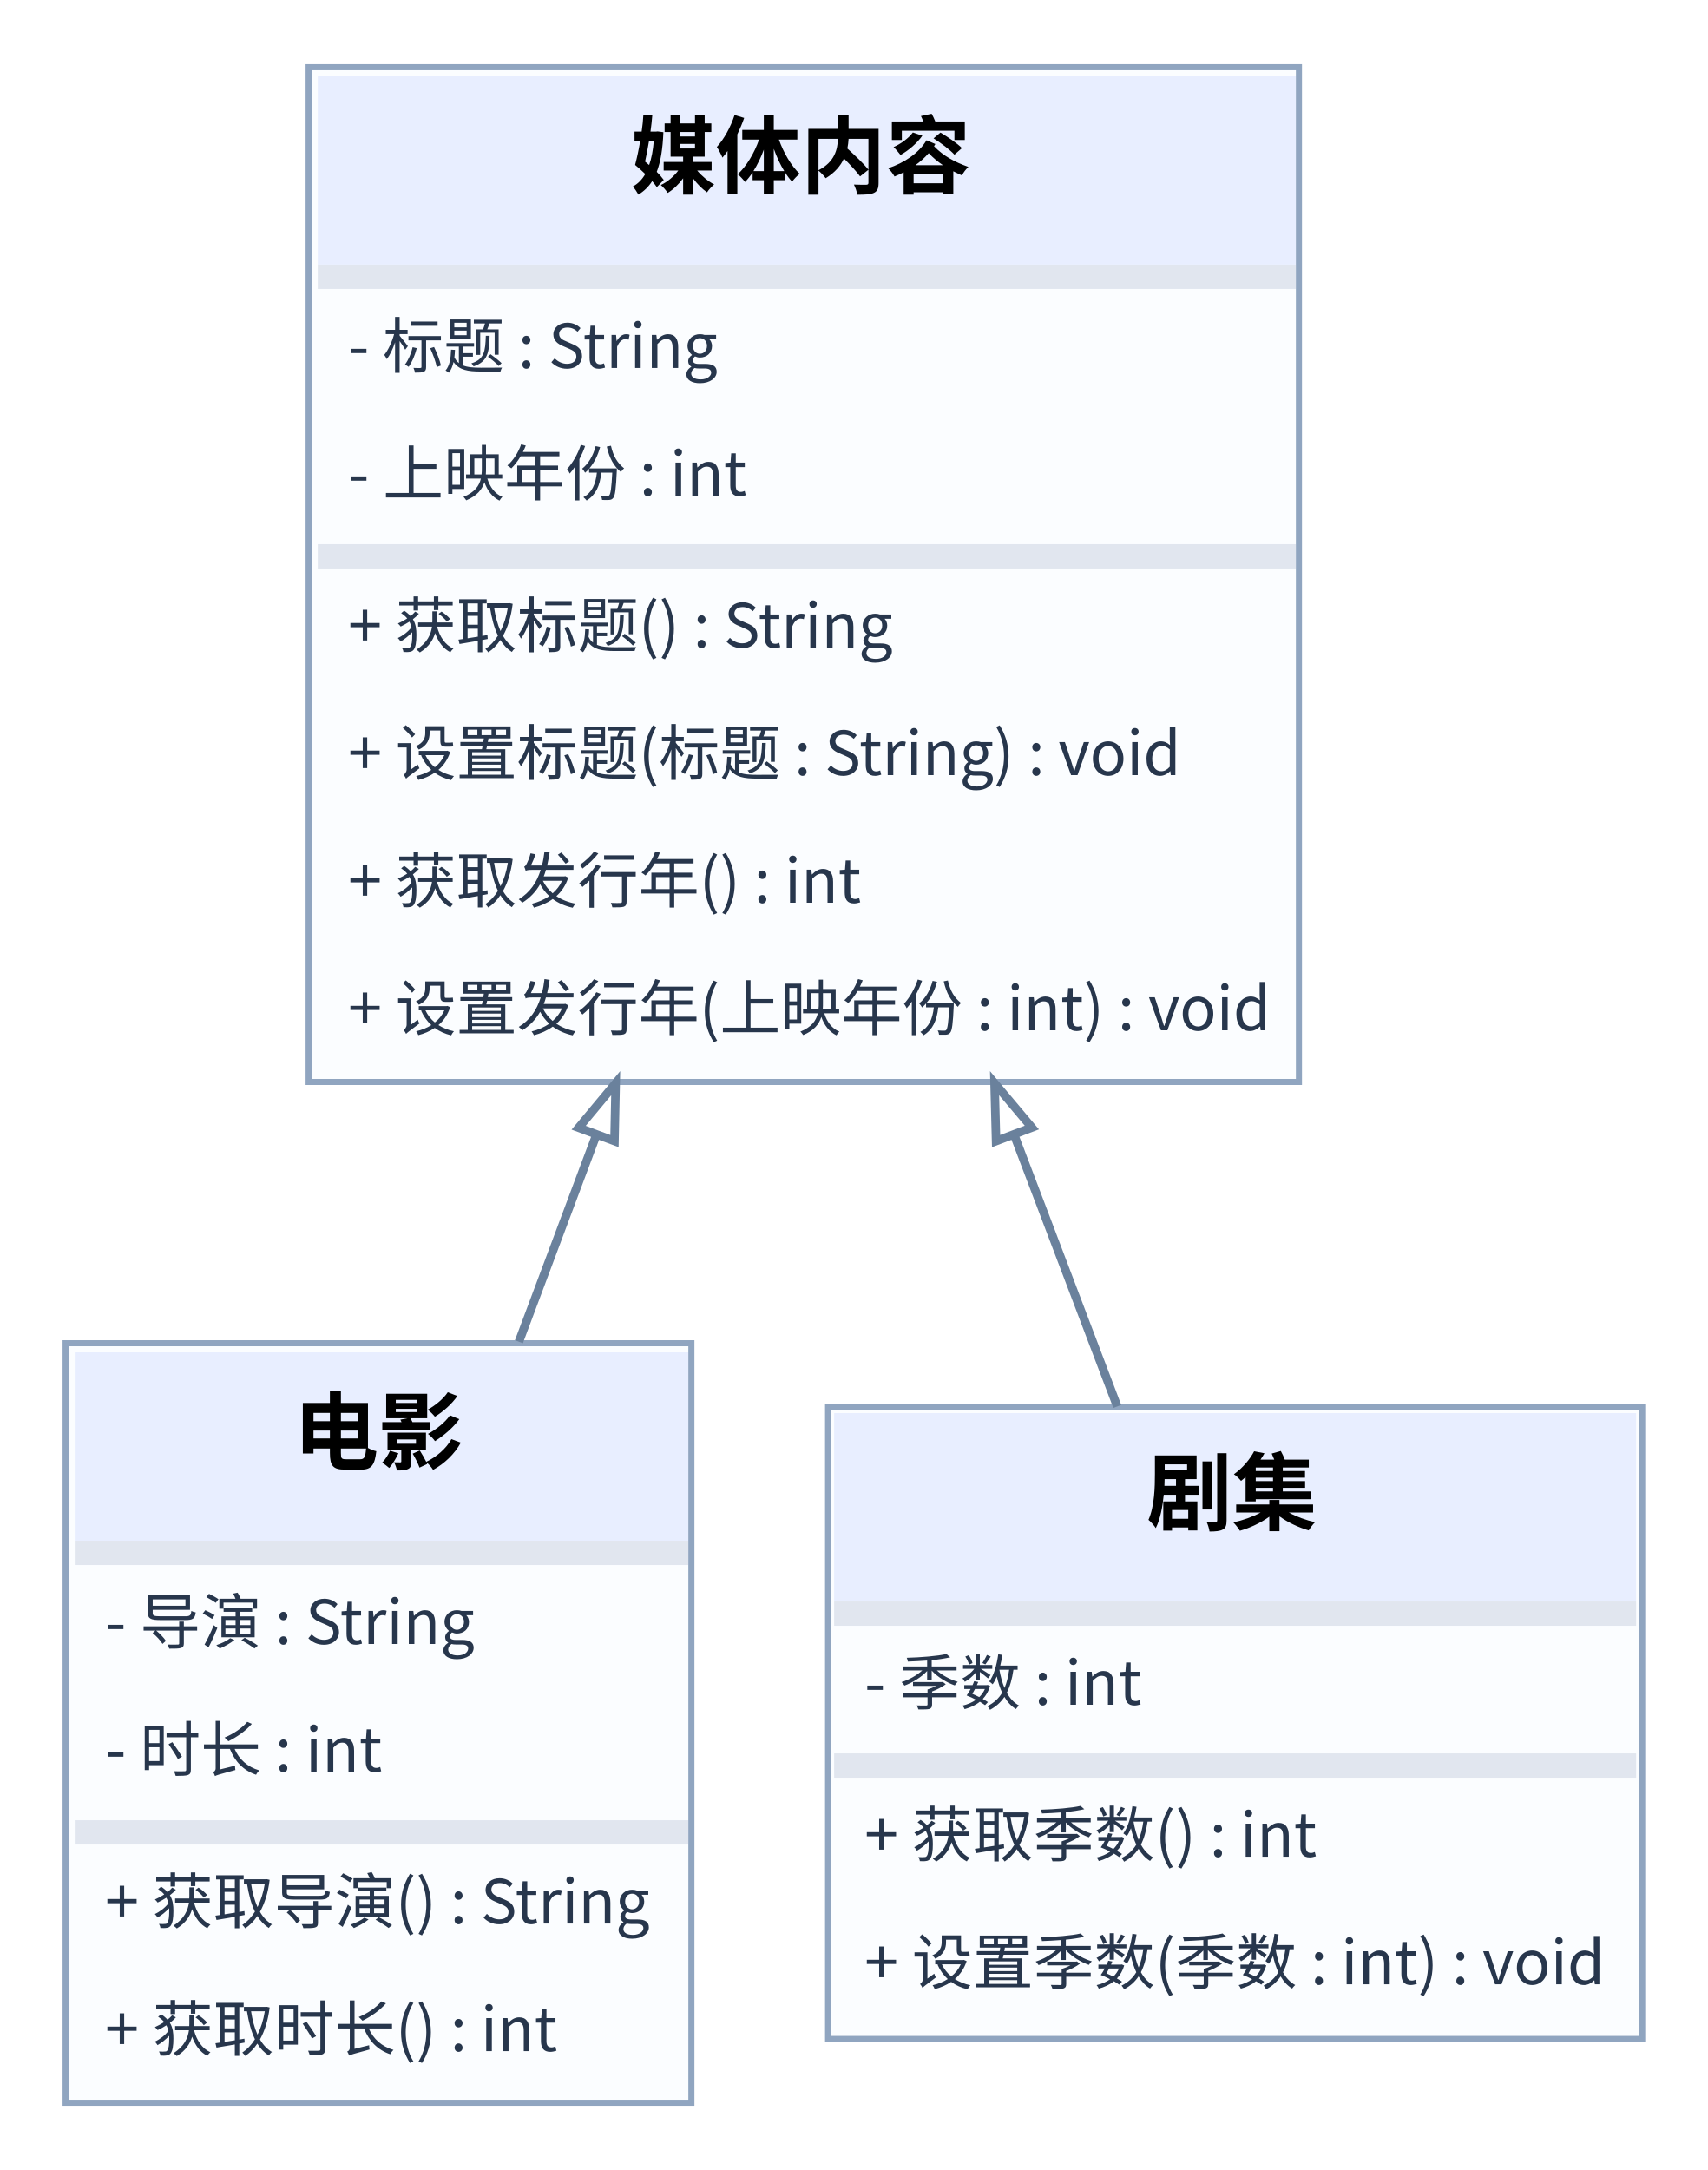
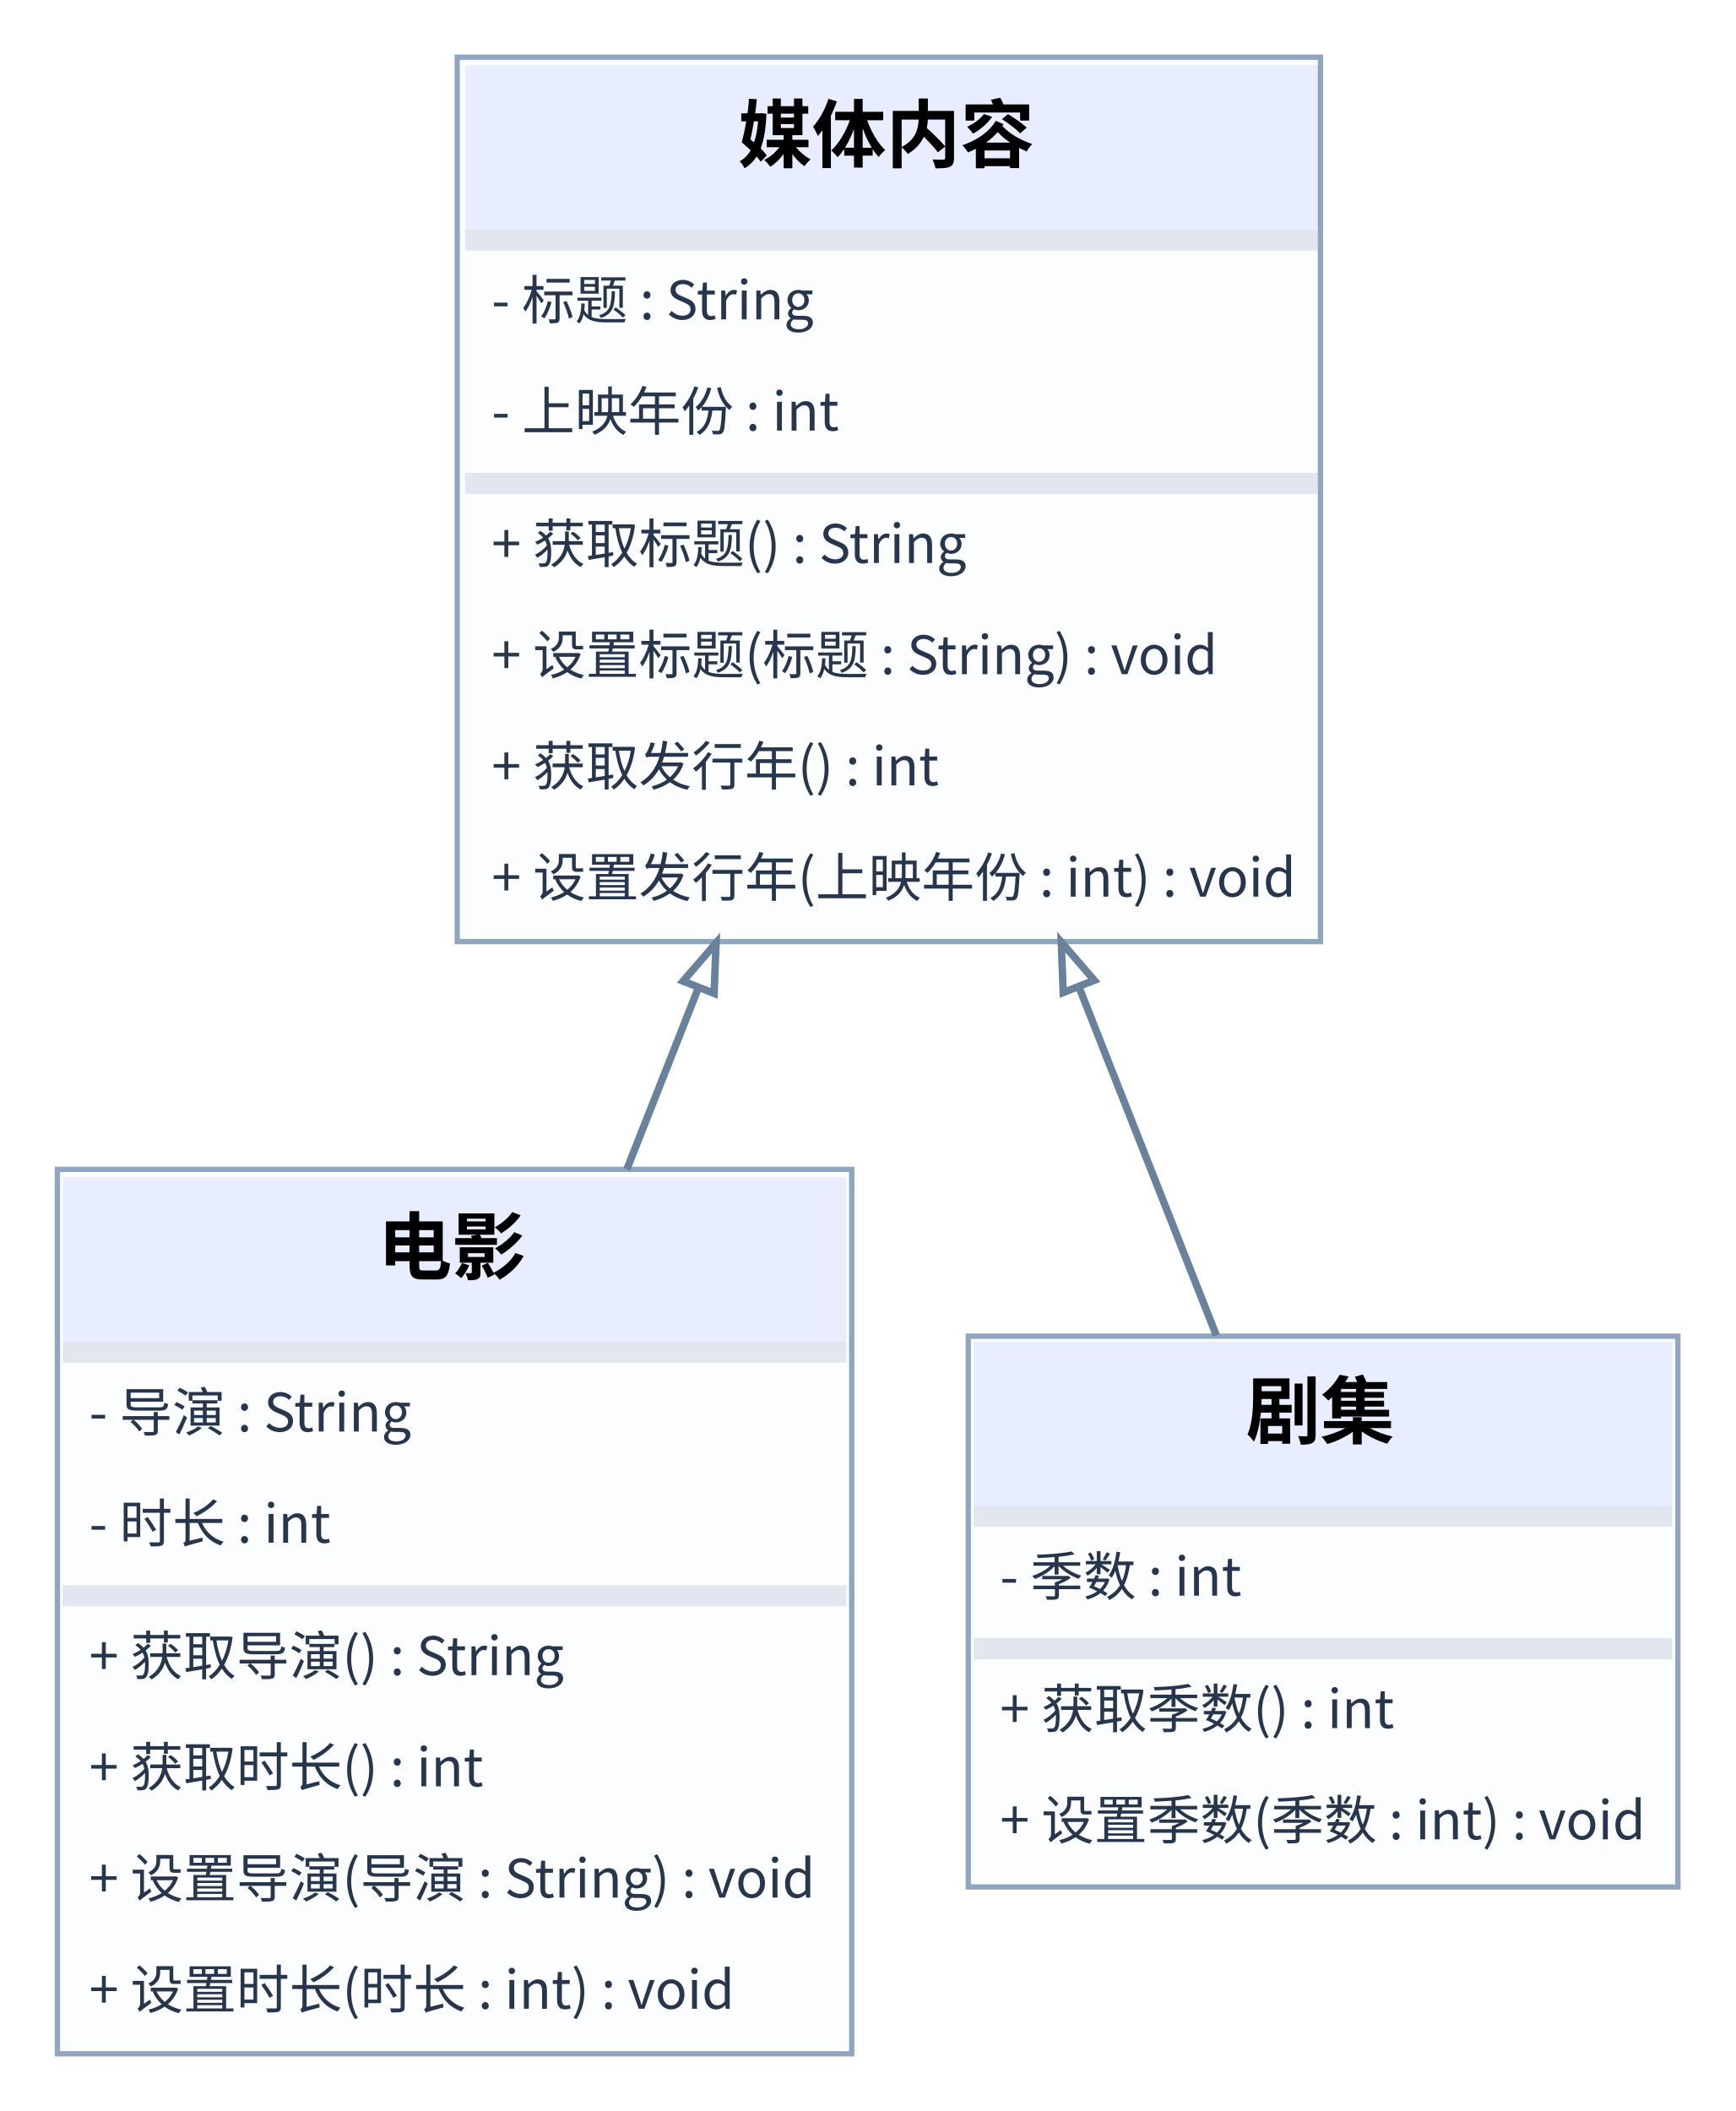
- <svg xmlns="http://www.w3.org/2000/svg" width="281pt" height="357pt" viewBox="0.00 0.00 281.10 356.60">
-   <g id="graph0" class="graph" transform="scale(1 1) rotate(0) translate(10.8 345.8)">
+ <svg xmlns="http://www.w3.org/2000/svg" width="328pt" height="399pt" viewBox="0.00 0.00 327.60 398.60">
+   <g id="graph0" class="graph" transform="scale(1 1) rotate(0) translate(10.8 387.8)">
    <g id="node1" class="node">
-       <polygon fill="#fbfdff" stroke="transparent" points="40,-168 40,-335 203,-335 203,-168 40,-168" />
-       <polygon fill="#e8eeff" stroke="transparent" points="41.5,-302.5 41.5,-333.5 202.5,-333.5 202.5,-302.5 41.5,-302.5" />
-       <text text-anchor="start" x="93" y="-315.3" font-family="Noto Sans CJK SC" font-weight="bold" font-size="14.00">媒体内容</text>
-       <polygon fill="#e1e6ef" stroke="transparent" points="41.5,-298.5 41.5,-302.5 202.5,-302.5 202.5,-298.5 41.5,-298.5" />
-       <text text-anchor="start" x="46.5" y="-285.5" font-family="Noto Sans CJK SC" font-size="10.00" fill="#27364c">- 标题 : String</text>
-       <text text-anchor="start" x="46.5" y="-264.5" font-family="Noto Sans CJK SC" font-size="10.00" fill="#27364c">- 上映年份 : int</text>
-       <polygon fill="#e1e6ef" stroke="transparent" points="41.5,-252.5 41.5,-256.5 202.5,-256.5 202.5,-252.5 41.5,-252.5" />
-       <text text-anchor="start" x="46.5" y="-239.5" font-family="Noto Sans CJK SC" font-size="10.00" fill="#27364c">+ 获取标题() : String</text>
-       <text text-anchor="start" x="46.5" y="-218.5" font-family="Noto Sans CJK SC" font-size="10.00" fill="#27364c">+ 设置标题(标题 : String) : void</text>
-       <text text-anchor="start" x="46.5" y="-197.5" font-family="Noto Sans CJK SC" font-size="10.00" fill="#27364c">+ 获取发行年() : int</text>
-       <text text-anchor="start" x="46.5" y="-176.5" font-family="Noto Sans CJK SC" font-size="10.00" fill="#27364c">+ 设置发行年(上映年份 : int) : void</text>
-       <polygon fill="none" stroke="#90a5c0" points="40,-168 40,-335 203,-335 203,-168 40,-168" />
+       <polygon fill="#fbfdff" stroke="transparent" points="75.5,-210 75.5,-377 238.5,-377 238.5,-210 75.5,-210" />
+       <polygon fill="#e8eeff" stroke="transparent" points="77,-344.5 77,-375.5 238,-375.5 238,-344.5 77,-344.5" />
+       <text text-anchor="start" x="128.5" y="-357.3" font-family="Noto Sans CJK SC" font-weight="bold" font-size="14.00">媒体内容</text>
+       <polygon fill="#e1e6ef" stroke="transparent" points="77,-340.5 77,-344.5 238,-344.5 238,-340.5 77,-340.5" />
+       <text text-anchor="start" x="82" y="-327.5" font-family="Noto Sans CJK SC" font-size="10.00" fill="#27364c">- 标题 : String</text>
+       <text text-anchor="start" x="82" y="-306.5" font-family="Noto Sans CJK SC" font-size="10.00" fill="#27364c">- 上映年份 : int</text>
+       <polygon fill="#e1e6ef" stroke="transparent" points="77,-294.5 77,-298.5 238,-298.5 238,-294.5 77,-294.5" />
+       <text text-anchor="start" x="82" y="-281.5" font-family="Noto Sans CJK SC" font-size="10.00" fill="#27364c">+ 获取标题() : String</text>
+       <text text-anchor="start" x="82" y="-260.5" font-family="Noto Sans CJK SC" font-size="10.00" fill="#27364c">+ 设置标题(标题 : String) : void</text>
+       <text text-anchor="start" x="82" y="-239.5" font-family="Noto Sans CJK SC" font-size="10.00" fill="#27364c">+ 获取发行年() : int</text>
+       <text text-anchor="start" x="82" y="-218.5" font-family="Noto Sans CJK SC" font-size="10.00" fill="#27364c">+ 设置发行年(上映年份 : int) : void</text>
+       <polygon fill="none" stroke="#90a5c0" points="75.5,-210 75.5,-377 238.5,-377 238.5,-210 75.5,-210" />
    </g>
    <g id="node2" class="node">
-       <polygon fill="#fbfdff" stroke="transparent" points="0,0 0,-125 103,-125 103,0 0,0" />
-       <polygon fill="#e8eeff" stroke="transparent" points="1.5,-92.5 1.5,-123.5 102.5,-123.5 102.5,-92.5 1.5,-92.5" />
-       <text text-anchor="start" x="37.5" y="-105.3" font-family="Noto Sans CJK SC" font-weight="bold" font-size="14.00">电影</text>
-       <polygon fill="#e1e6ef" stroke="transparent" points="1.5,-88.5 1.5,-92.5 102.5,-92.5 102.5,-88.5 1.5,-88.5" />
-       <text text-anchor="start" x="6.5" y="-75.5" font-family="Noto Sans CJK SC" font-size="10.00" fill="#27364c">- 导演 : String</text>
-       <text text-anchor="start" x="6.5" y="-54.5" font-family="Noto Sans CJK SC" font-size="10.00" fill="#27364c">- 时长 : int</text>
-       <polygon fill="#e1e6ef" stroke="transparent" points="1.5,-42.5 1.5,-46.5 102.5,-46.5 102.5,-42.5 1.5,-42.5" />
-       <text text-anchor="start" x="6.5" y="-29.5" font-family="Noto Sans CJK SC" font-size="10.00" fill="#27364c">+ 获取导演() : String</text>
-       <text text-anchor="start" x="6.5" y="-8.5" font-family="Noto Sans CJK SC" font-size="10.00" fill="#27364c">+ 获取时长() : int</text>
-       <polygon fill="none" stroke="#90a5c0" points="0,0 0,-125 103,-125 103,0 0,0" />
+       <polygon fill="#fbfdff" stroke="transparent" points="0,0 0,-167 150,-167 150,0 0,0" />
+       <polygon fill="#e8eeff" stroke="transparent" points="1,-134.5 1,-165.5 149,-165.5 149,-134.5 1,-134.5" />
+       <text text-anchor="start" x="60.5" y="-147.3" font-family="Noto Sans CJK SC" font-weight="bold" font-size="14.00">电影</text>
+       <polygon fill="#e1e6ef" stroke="transparent" points="1,-130.5 1,-134.5 149,-134.5 149,-130.5 1,-130.5" />
+       <text text-anchor="start" x="6" y="-117.5" font-family="Noto Sans CJK SC" font-size="10.00" fill="#27364c">- 导演 : String</text>
+       <text text-anchor="start" x="6" y="-96.5" font-family="Noto Sans CJK SC" font-size="10.00" fill="#27364c">- 时长 : int</text>
+       <polygon fill="#e1e6ef" stroke="transparent" points="1,-84.5 1,-88.5 149,-88.5 149,-84.5 1,-84.5" />
+       <text text-anchor="start" x="6" y="-71.5" font-family="Noto Sans CJK SC" font-size="10.00" fill="#27364c">+ 获取导演() : String</text>
+       <text text-anchor="start" x="6" y="-50.5" font-family="Noto Sans CJK SC" font-size="10.00" fill="#27364c">+ 获取时长() : int</text>
+       <text text-anchor="start" x="6" y="-29.5" font-family="Noto Sans CJK SC" font-size="10.00" fill="#27364c">+ 设置导演(导演 : String) : void</text>
+       <text text-anchor="start" x="6" y="-8.5" font-family="Noto Sans CJK SC" font-size="10.00" fill="#27364c">+ 设置时长(时长 : int) : void</text>
+       <polygon fill="none" stroke="#90a5c0" points="0,0 0,-167 150,-167 150,0 0,0" />
    </g>
    <g id="edge1" class="edge">
-       <path fill="none" stroke="#6a819c" stroke-width="1.4" d="M74.61,-125.25C78.68,-136.1 82.98,-147.6 87.27,-159.06" />
-       <polygon fill="none" stroke="#6a819c" stroke-width="1.4" points="84.44,-160.47 90.54,-167.8 90.34,-158.27 84.44,-160.47" />
+       <path fill="none" stroke="#6a819c" stroke-width="1.4" d="M107.53,-167.01C111.94,-178.21 116.5,-189.77 120.98,-201.12" />
+       <polygon fill="none" stroke="#6a819c" stroke-width="1.4" points="118.15,-202.54 124.38,-209.75 124.01,-200.23 118.15,-202.54" />
    </g>
    <g id="node3" class="node">
-       <polygon fill="#fbfdff" stroke="transparent" points="125.5,-10.5 125.5,-114.5 259.5,-114.5 259.5,-10.5 125.5,-10.5" />
-       <polygon fill="#e8eeff" stroke="transparent" points="126.5,-82.5 126.5,-113.5 258.5,-113.5 258.5,-82.5 126.5,-82.5" />
-       <text text-anchor="start" x="178" y="-95.3" font-family="Noto Sans CJK SC" font-weight="bold" font-size="14.00">剧集</text>
-       <polygon fill="#e1e6ef" stroke="transparent" points="126.5,-78.5 126.5,-82.5 258.5,-82.5 258.5,-78.5 126.5,-78.5" />
-       <text text-anchor="start" x="131.5" y="-65.5" font-family="Noto Sans CJK SC" font-size="10.00" fill="#27364c">- 季数 : int</text>
-       <polygon fill="#e1e6ef" stroke="transparent" points="126.5,-53.5 126.5,-57.5 258.5,-57.5 258.5,-53.5 126.5,-53.5" />
-       <text text-anchor="start" x="131.5" y="-40.5" font-family="Noto Sans CJK SC" font-size="10.00" fill="#27364c">+ 获取季数() : int</text>
-       <text text-anchor="start" x="131.5" y="-19.5" font-family="Noto Sans CJK SC" font-size="10.00" fill="#27364c">+ 设置季数(季数 : int) : void</text>
-       <polygon fill="none" stroke="#90a5c0" points="125.5,-10.5 125.5,-114.5 259.5,-114.5 259.5,-10.5 125.5,-10.5" />
+       <polygon fill="#fbfdff" stroke="transparent" points="172,-31.5 172,-135.5 306,-135.5 306,-31.5 172,-31.5" />
+       <polygon fill="#e8eeff" stroke="transparent" points="173,-103.5 173,-134.5 305,-134.5 305,-103.5 173,-103.5" />
+       <text text-anchor="start" x="224.5" y="-116.3" font-family="Noto Sans CJK SC" font-weight="bold" font-size="14.00">剧集</text>
+       <polygon fill="#e1e6ef" stroke="transparent" points="173,-99.5 173,-103.5 305,-103.5 305,-99.5 173,-99.5" />
+       <text text-anchor="start" x="178" y="-86.5" font-family="Noto Sans CJK SC" font-size="10.00" fill="#27364c">- 季数 : int</text>
+       <polygon fill="#e1e6ef" stroke="transparent" points="173,-74.5 173,-78.5 305,-78.5 305,-74.5 173,-74.5" />
+       <text text-anchor="start" x="178" y="-61.5" font-family="Noto Sans CJK SC" font-size="10.00" fill="#27364c">+ 获取季数() : int</text>
+       <text text-anchor="start" x="178" y="-40.5" font-family="Noto Sans CJK SC" font-size="10.00" fill="#27364c">+ 设置季数(季数 : int) : void</text>
+       <polygon fill="none" stroke="#90a5c0" points="172,-31.5 172,-135.5 306,-135.5 306,-31.5 172,-31.5" />
    </g>
    <g id="edge2" class="edge">
-       <path fill="none" stroke="#6a819c" stroke-width="1.4" d="M173.1,-114.6C167.83,-128.47 161.97,-143.92 156.13,-159.28" />
-       <polygon fill="none" stroke="#6a819c" stroke-width="1.4" points="153.15,-158.27 152.9,-167.8 159.04,-160.5 153.15,-158.27" />
+       <path fill="none" stroke="#6a819c" stroke-width="1.4" d="M218.84,-135.65C211.01,-155.49 201.82,-178.82 192.94,-201.34" />
+       <polygon fill="none" stroke="#6a819c" stroke-width="1.4" points="189.93,-200.39 189.56,-209.92 195.79,-202.7 189.93,-200.39" />
    </g>
  </g>
</svg>
